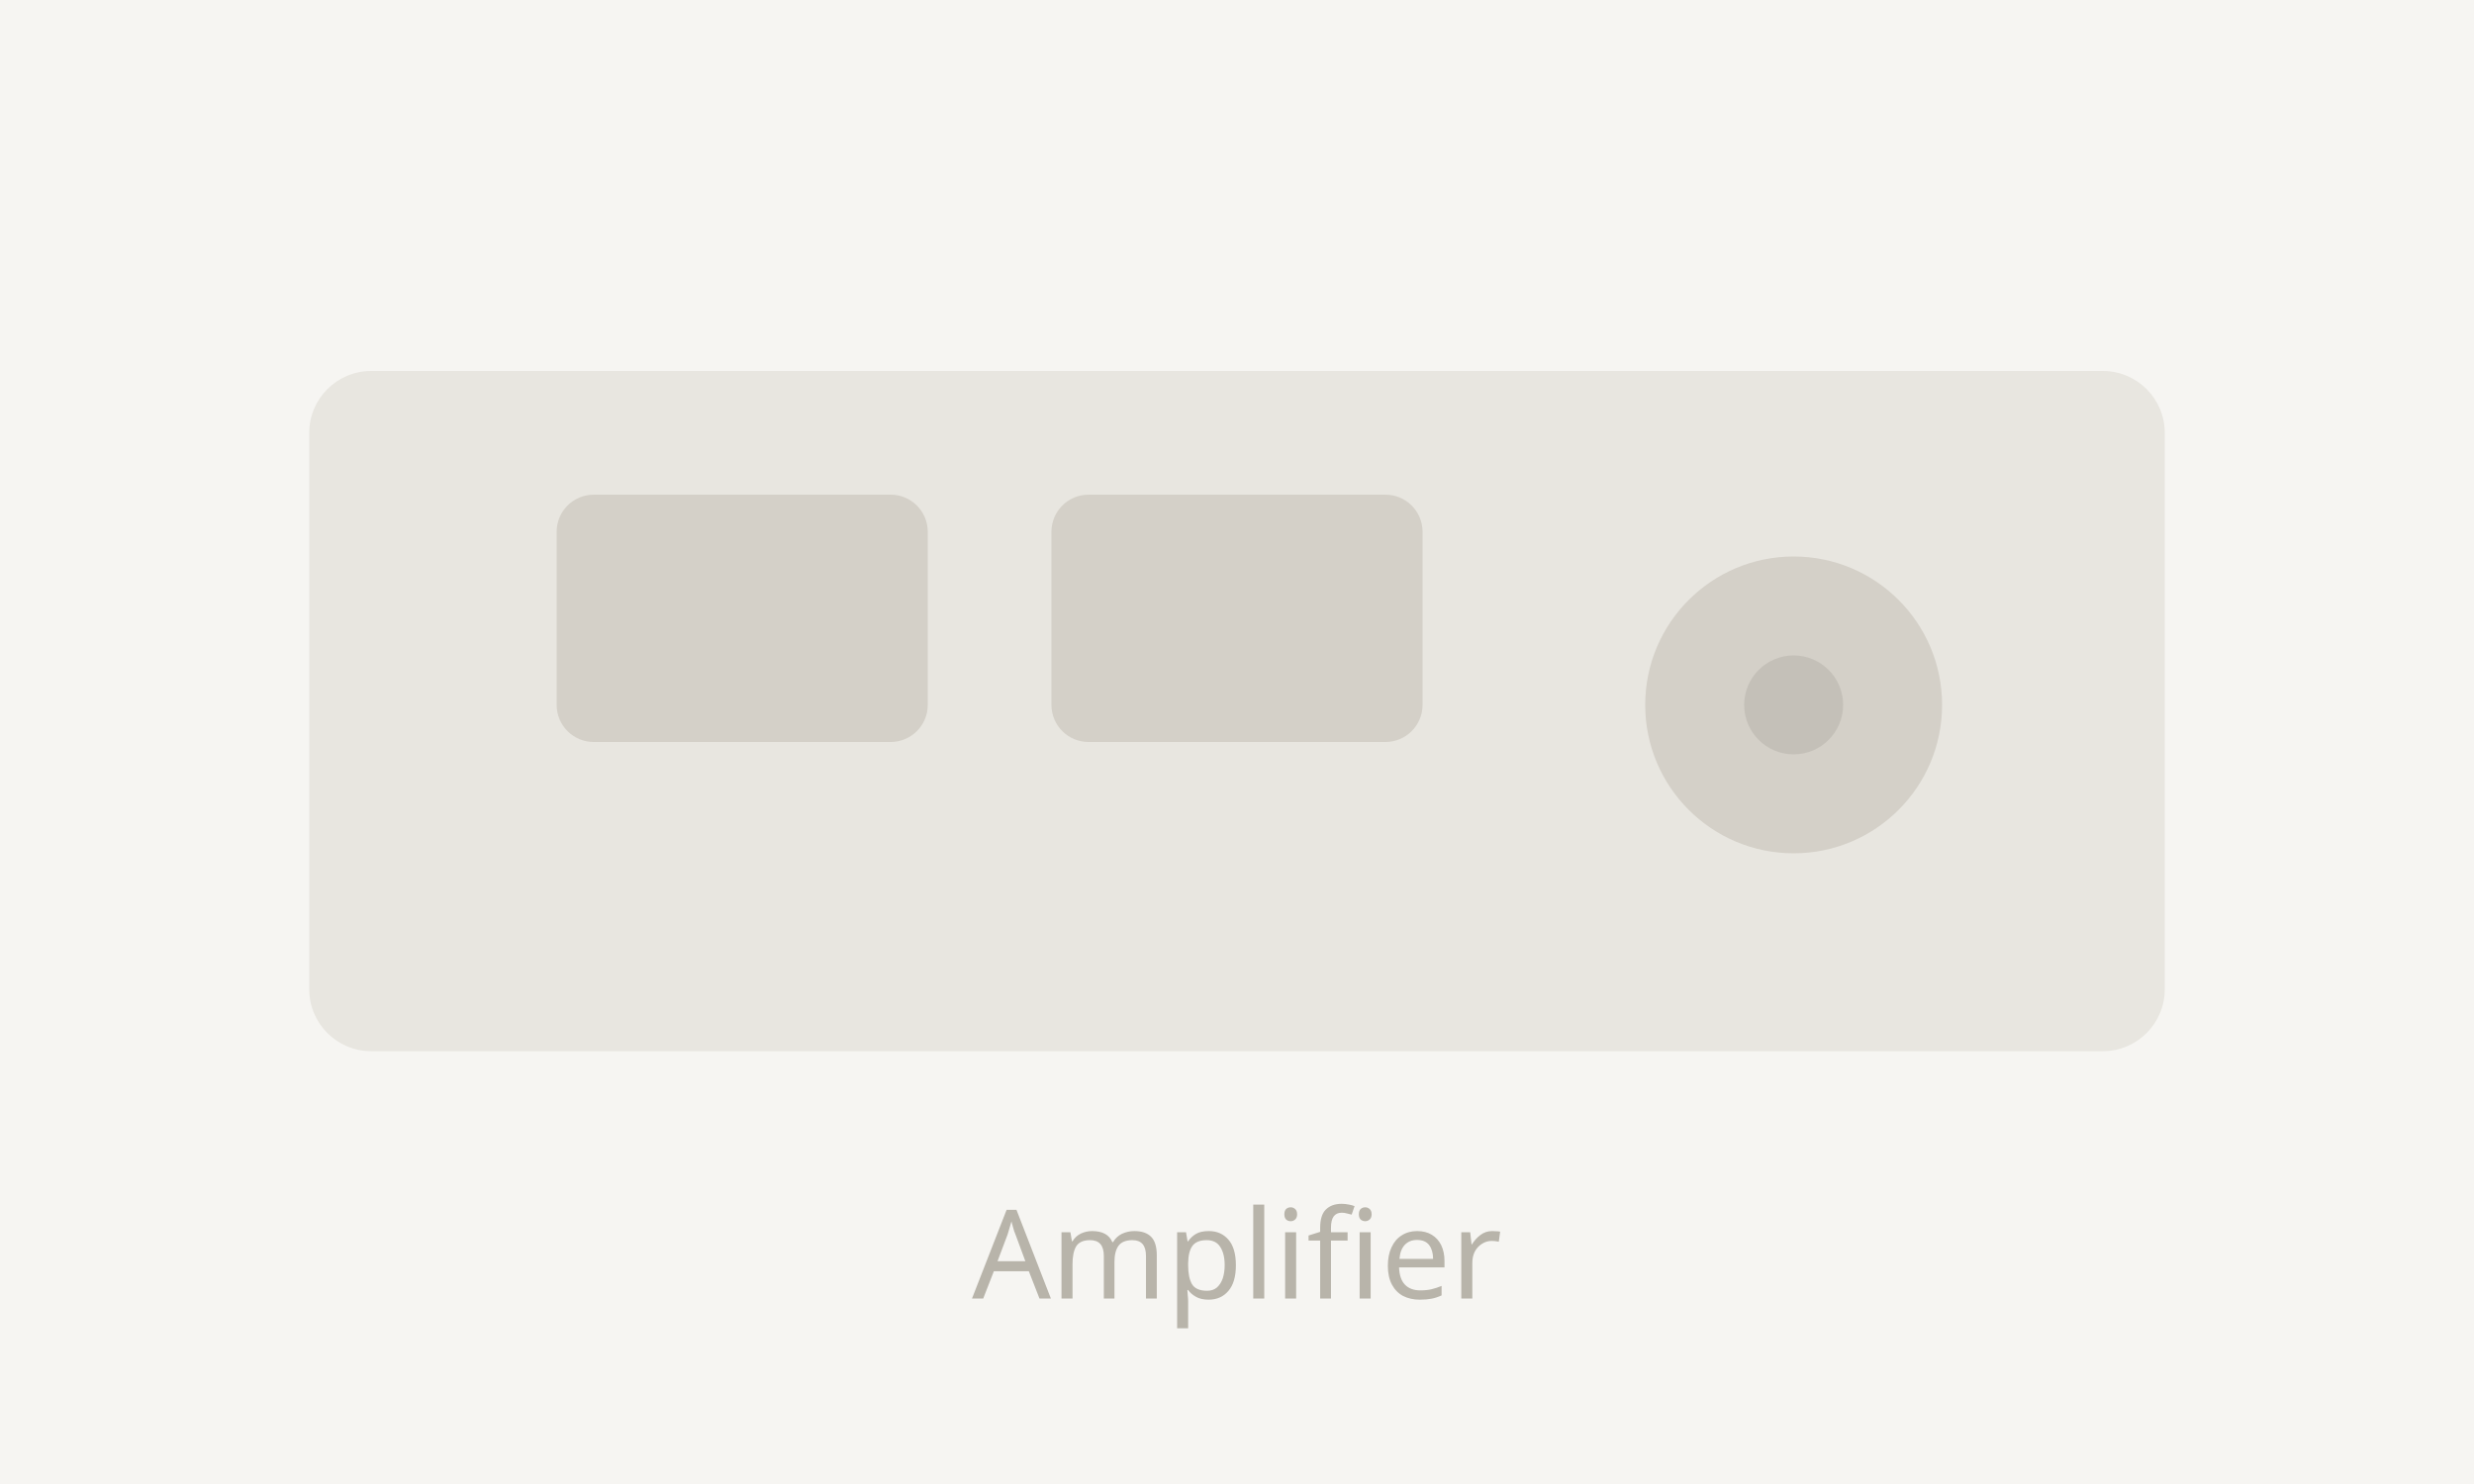
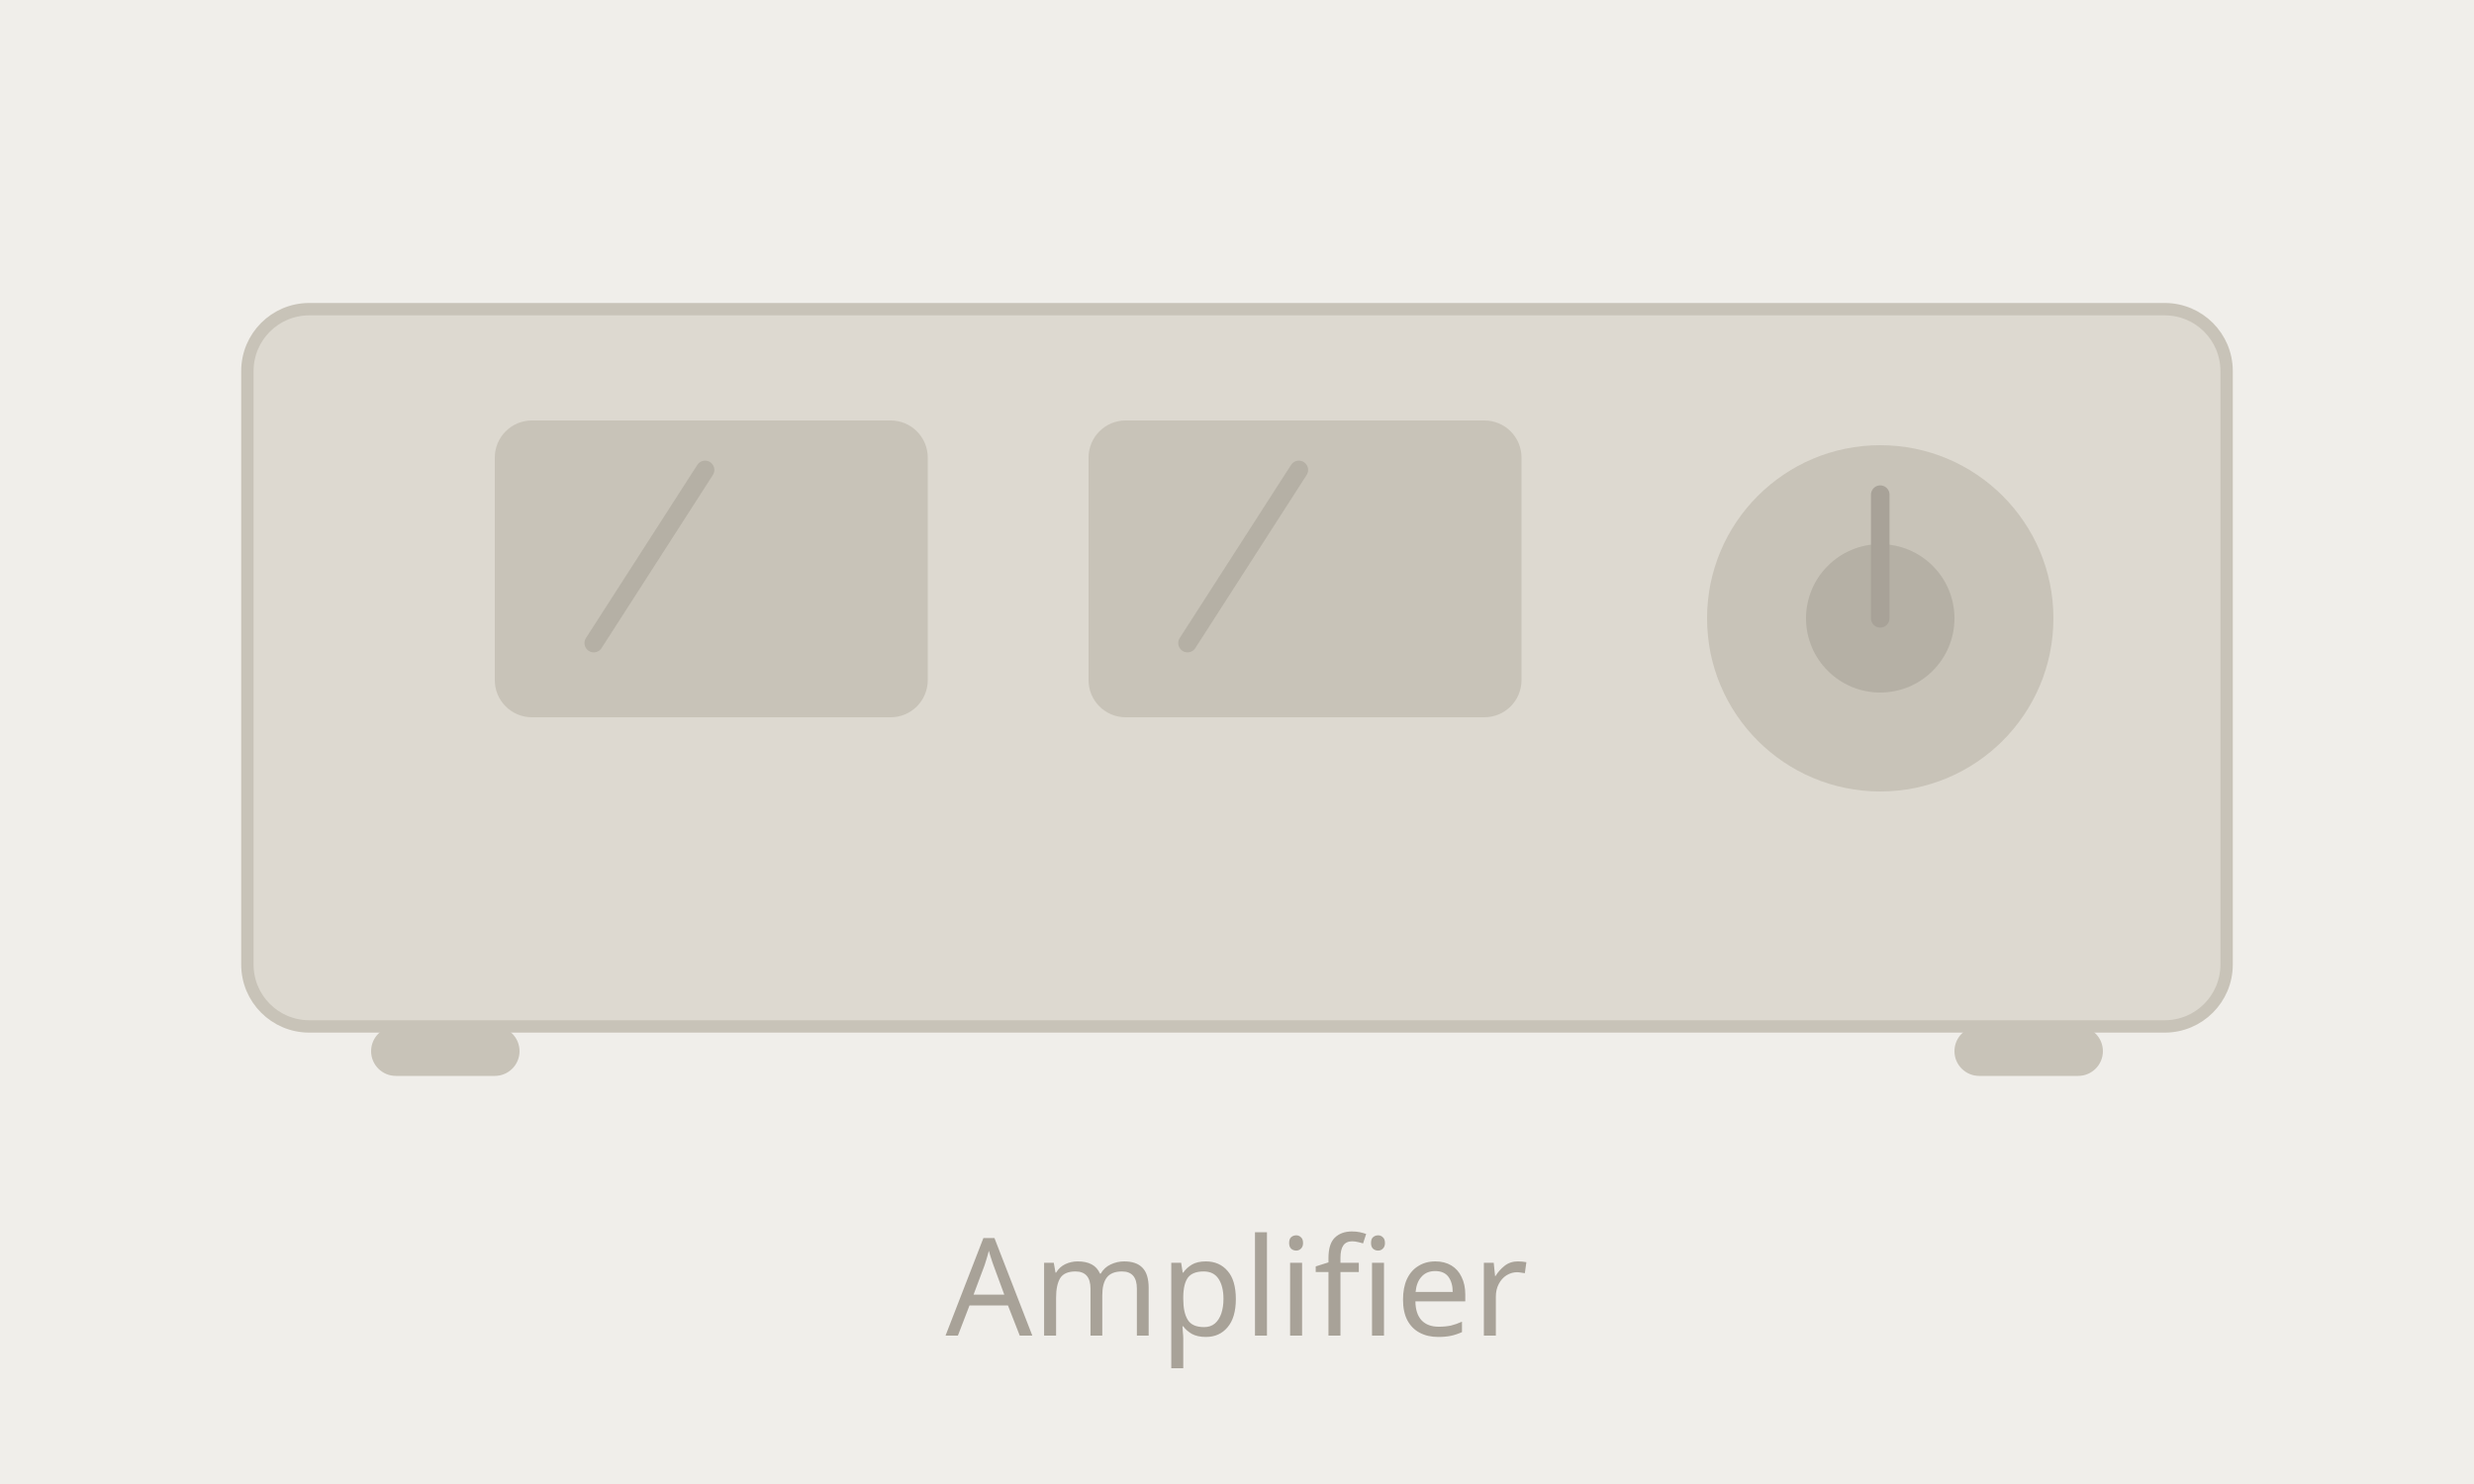
- <svg xmlns="http://www.w3.org/2000/svg" viewBox="0 0 200 120">
-   <rect width="200" height="120" fill="#f6f5f2" />
-   <rect x="25" y="30" width="150" height="55" rx="5" fill="#e8e6e0" />
-   <rect x="45" y="40" width="30" height="20" rx="3" fill="#d4d0c8" />
-   <rect x="85" y="40" width="30" height="20" rx="3" fill="#d4d0c8" />
-   <circle cx="145" cy="57" r="12" fill="#d4d0c8" />
-   <circle cx="145" cy="57" r="4" fill="#c4c0b8" />
-   <text x="100" y="105" text-anchor="middle" font-family="system-ui, sans-serif" font-size="10" fill="#b8b4aa">Amplifier</text>
+ <svg xmlns="http://www.w3.org/2000/svg" viewBox="0 0 200 120" fill="none">
+   <rect width="200" height="120" fill="#f0eeea" />
+   <rect x="20" y="25" width="160" height="58" rx="5" fill="#ddd9d0" stroke="#c8c3b8" stroke-width="1" />
+   <rect x="40" y="34" width="35" height="24" rx="3" fill="#c8c3b8" />
+   <path d="M48 52 L57 38" stroke="#b5b0a5" stroke-width="1.5" stroke-linecap="round" />
+   <rect x="88" y="34" width="35" height="24" rx="3" fill="#c8c3b8" />
+   <path d="M96 52 L105 38" stroke="#b5b0a5" stroke-width="1.5" stroke-linecap="round" />
+   <circle cx="152" cy="50" r="14" fill="#c8c3b8" />
+   <circle cx="152" cy="50" r="6" fill="#b5b0a5" />
+   <line x1="152" y1="50" x2="152" y2="40" stroke="#a8a298" stroke-width="1.5" stroke-linecap="round" />
+   <rect x="30" y="83" width="12" height="4" rx="2" fill="#c8c3b8" />
+   <rect x="158" y="83" width="12" height="4" rx="2" fill="#c8c3b8" />
+   <text x="100" y="108" text-anchor="middle" font-family="system-ui, sans-serif" font-size="11" fill="#a8a298">Amplifier</text>
</svg>
